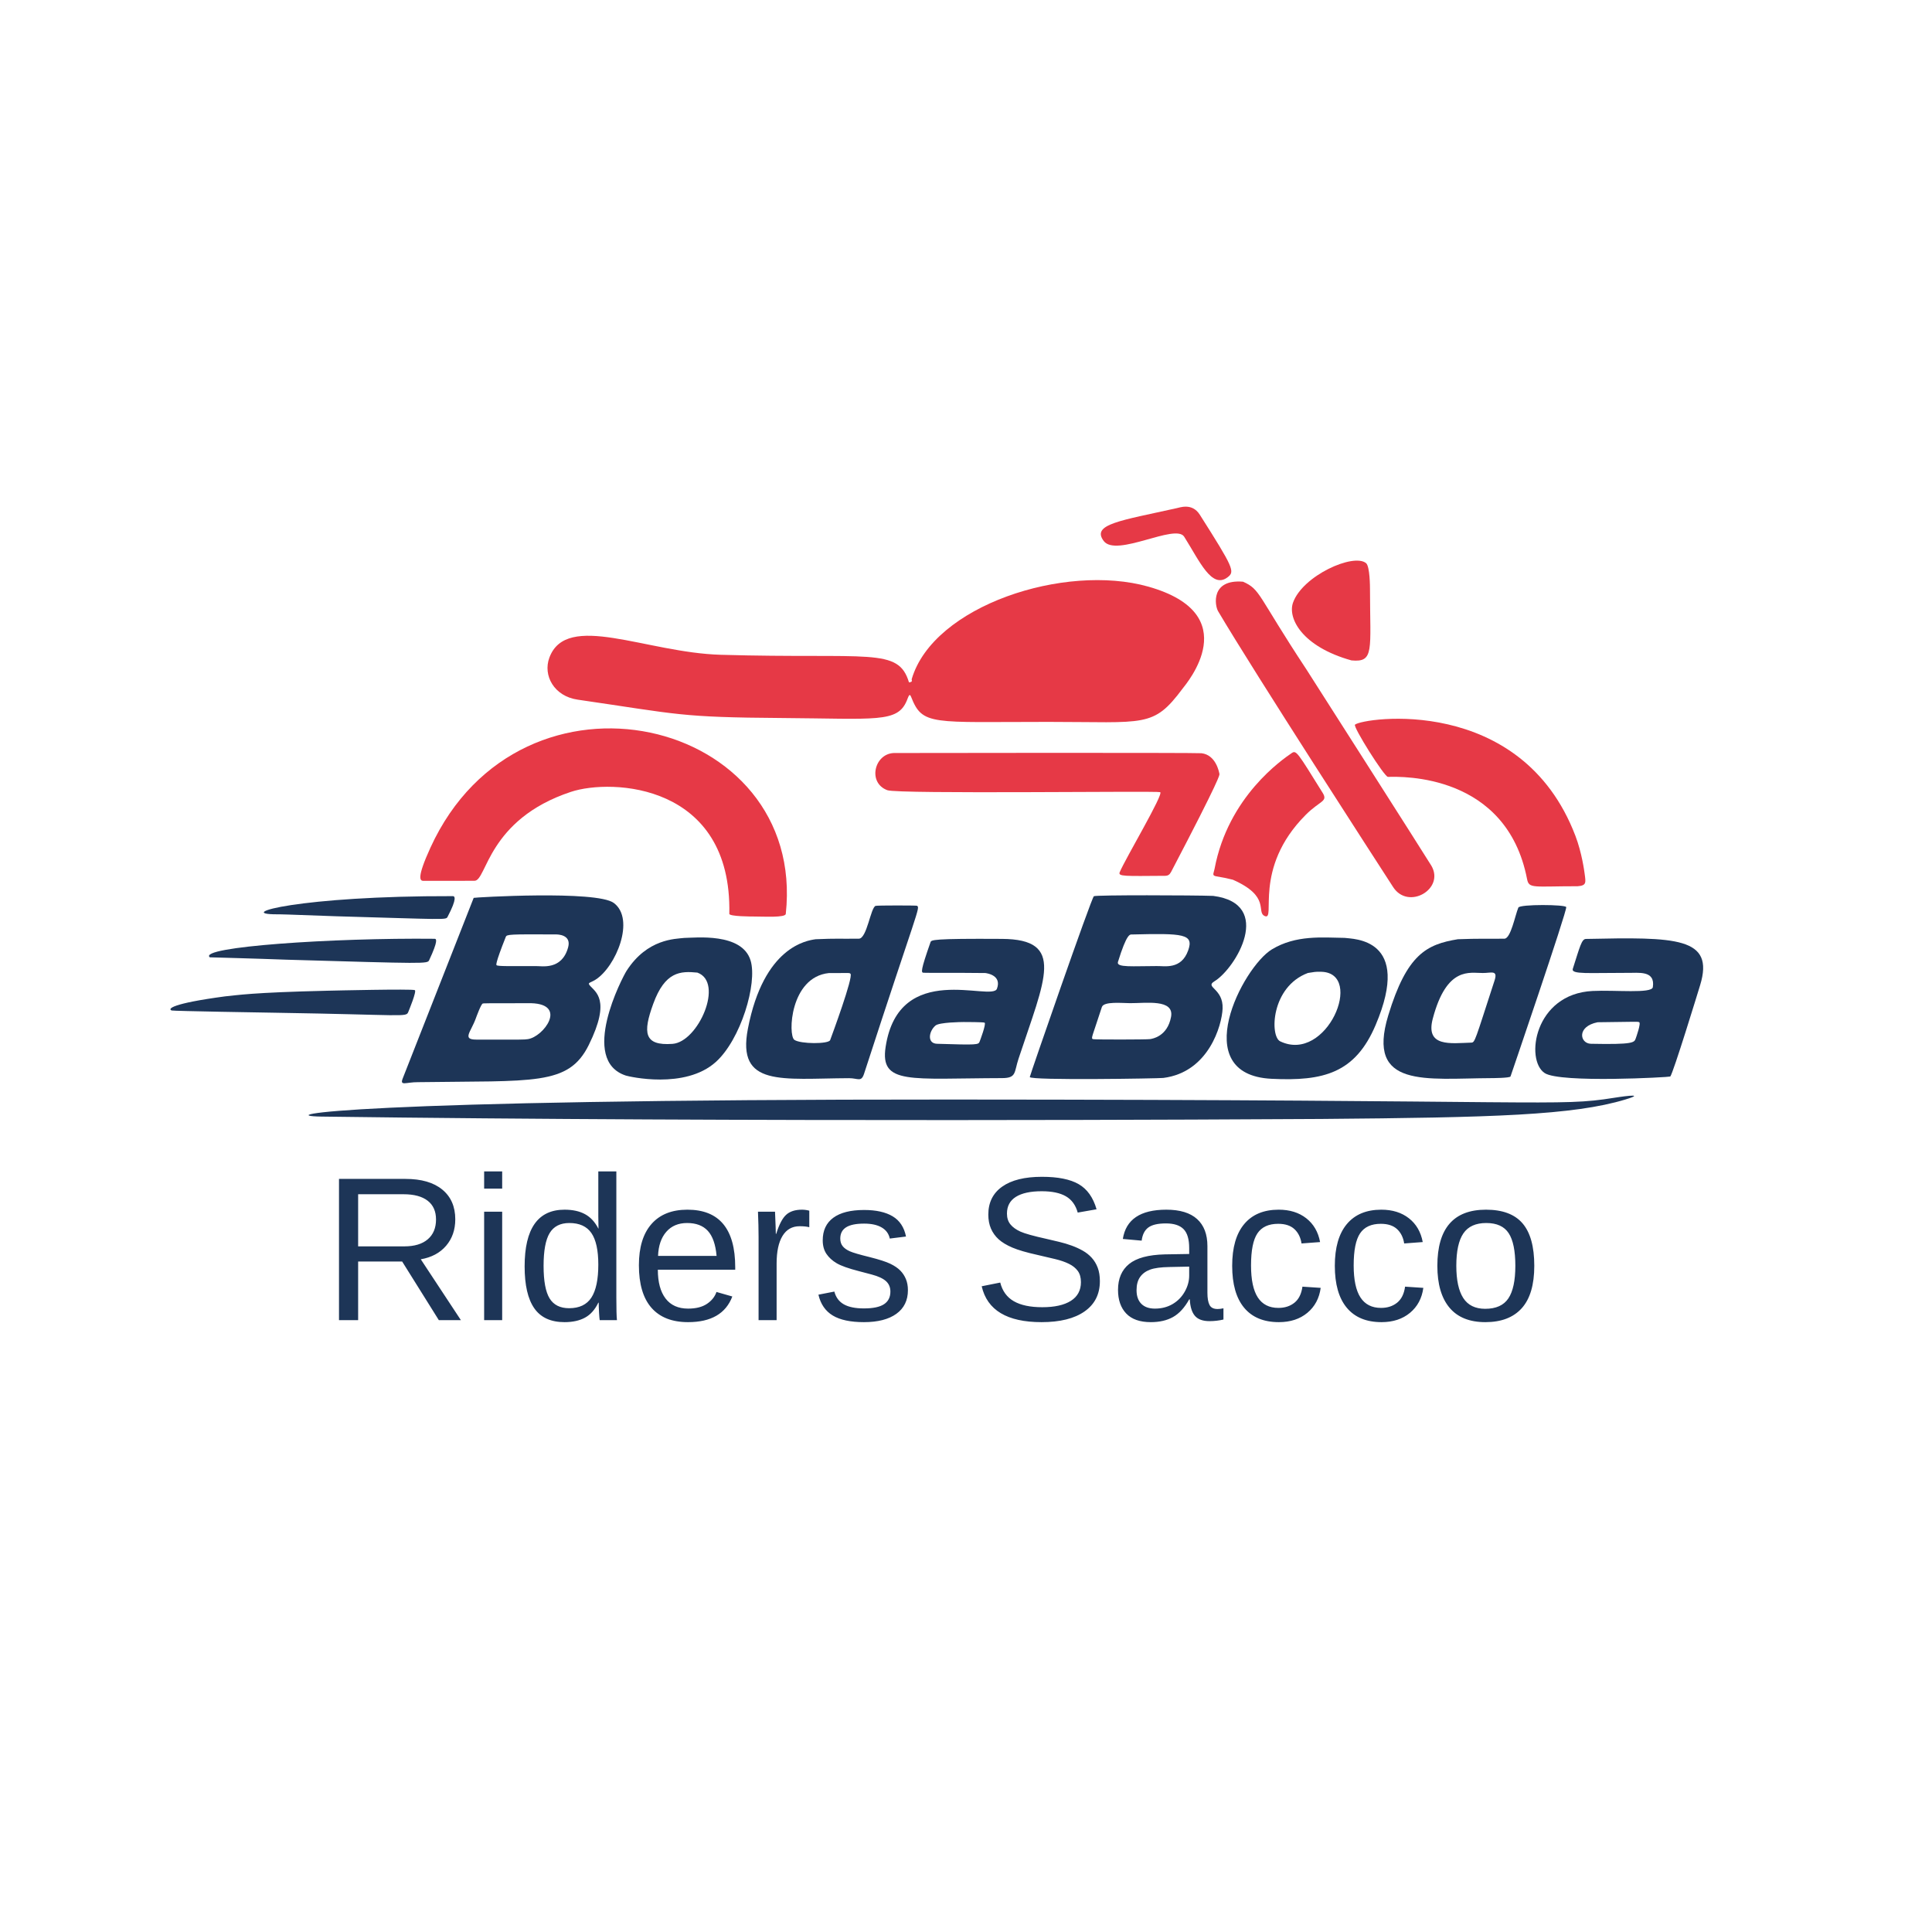
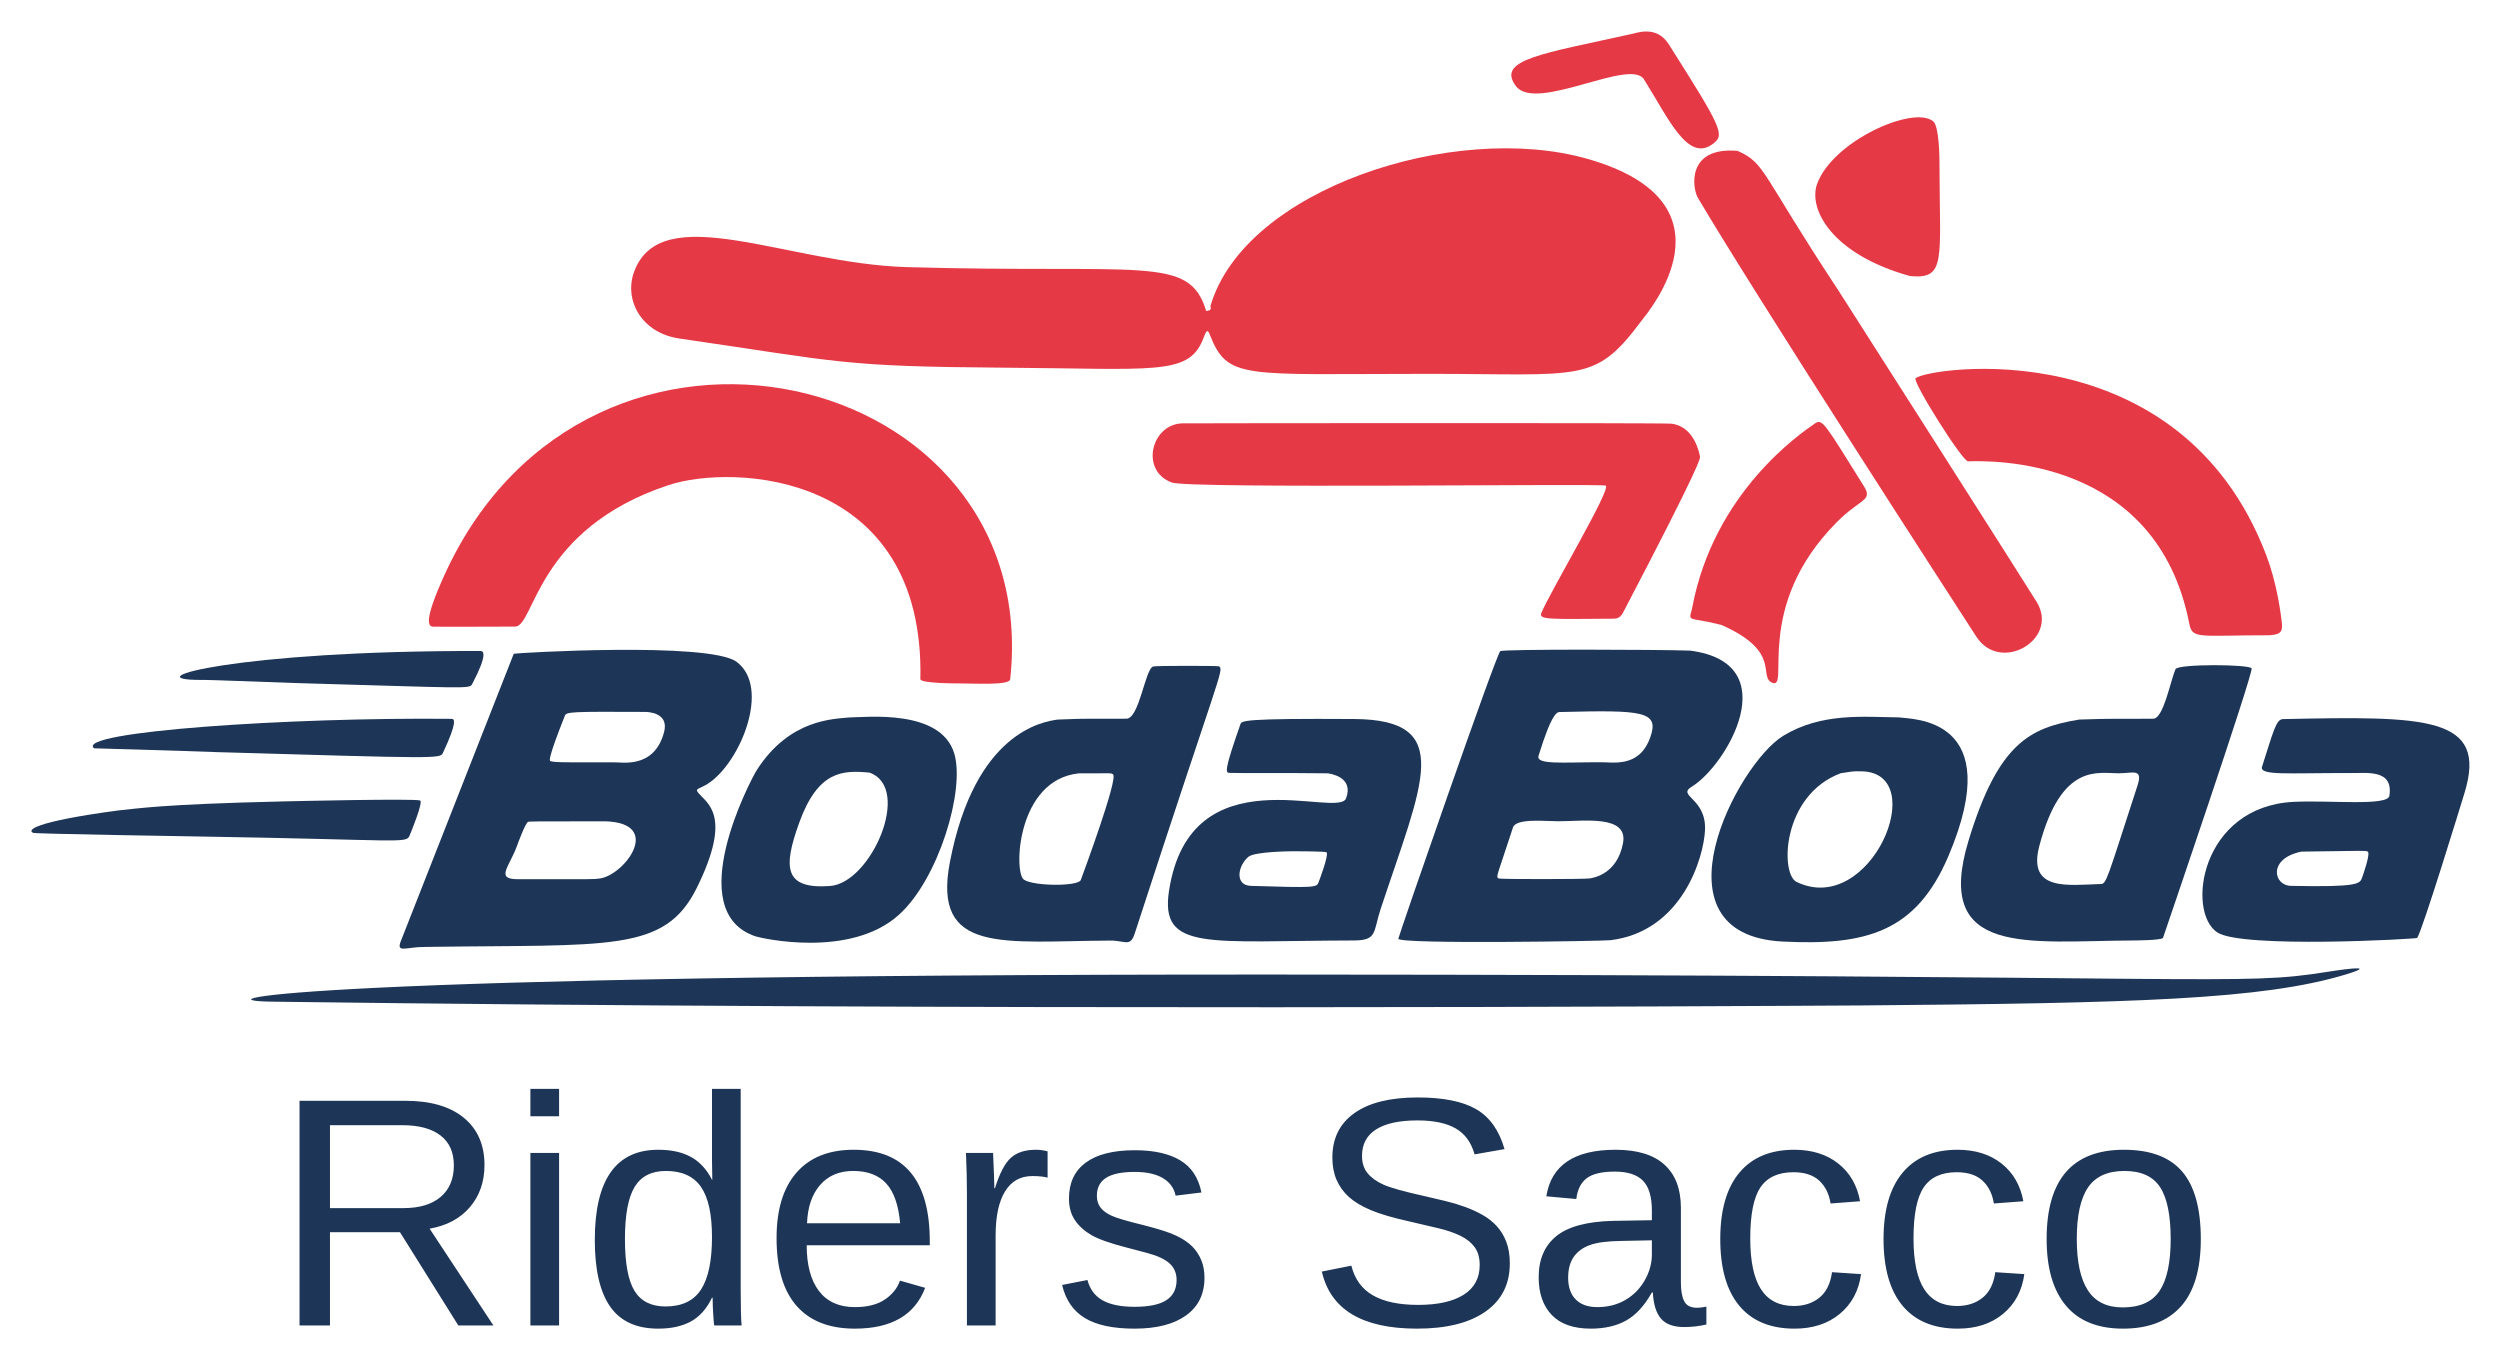
- <svg xmlns="http://www.w3.org/2000/svg" xmlns:ns1="https://www.affinity.studio/" width="100%" height="100%" viewBox="0 0 2000 2000" version="1.1" xml:space="preserve" style="fill-rule:evenodd;clip-rule:evenodd;stroke-linejoin:round;stroke-miterlimit:2;">
+ <svg xmlns="http://www.w3.org/2000/svg" xmlns:ns1="https://www.affinity.studio/" viewBox="156 504 1627 886" version="1.1" xml:space="preserve" style="fill-rule:evenodd;clip-rule:evenodd;stroke-linejoin:round;stroke-miterlimit:2;">
  <g id="BodaBoda-Speed-Motorcycle-Logo.png" ns1:id="BodaBoda Speed Motorcycle Logo.png">
    </g>
  <rect id="MAIN-LOGO" ns1:id="MAIN LOGO" x="0" y="0" width="2000" height="2000" style="fill:none;" />
  <g id="MAIN-LOGO1" ns1:id="MAIN LOGO">
    <g transform="matrix(1.400822,0,0,1.400822,-388.7035,-379.5163)">
      <g transform="matrix(0.617406,0,0,0.617406,378.4926,290.7504)">
        <text x="222px" y="1548px" style="font-family:'ArialMT', 'Arial', sans-serif;font-size:245.704px;fill:rgb(29,53,87);">Riders Sacco</text>
      </g>
      <g transform="matrix(1.229492,0,0,1.229492,364.4418,310)">
        <path d="M477.264,376.398C490.249,332.168 569.376,306.663 619.419,320.798C678.253,337.416 642.378,379.033 640.041,382.16C622.351,405.826 617.869,402.115 559.5,402.116C489.046,402.117 483.748,404.562 476.903,387.074C475.894,384.498 475.328,386.897 474.291,389.378C468.696,402.775 455.723,400.178 399.498,399.785C337.609,399.353 337.811,397.667 276.464,388.748C262.316,386.691 255.486,374.242 259.479,363.493C269.822,335.652 317.437,360.486 362.493,361.783C452.108,364.362 469.227,357.05 475.62,378.36C478.279,378.132 477.05,376.952 477.264,376.398Z" style="fill:rgb(230,57,70);" />
      </g>
      <g transform="matrix(1.229492,0,0,1.229492,364.4418,310)">
        <path d="M180.503,618.662C173.371,618.605 169.455,621.189 171.319,616.443C174.731,607.758 213.932,507.968 213.981,507.882C214.13,507.621 287.809,503.224 298.191,510.942C311.27,520.665 299.491,549.311 287.215,557.059C284.074,559.042 282.324,558.737 283.675,560.407C286.939,564.443 296.771,568.747 283.156,596.316C270.975,620.982 250.045,617.641 180.503,618.662ZM248.5,571.193C220.004,571.182 220.006,571.265 219.458,571.381C218.423,571.601 215.499,579.659 215.227,580.409C212.271,588.557 206.903,593.06 215.501,593.073C244.087,593.12 244.089,593.146 246.547,592.792C255.911,591.442 270.618,571.82 248.5,571.193ZM251.498,548.899C254.749,548.775 266.989,551.543 270.762,537.566C272.831,529.904 264.345,529.863 263.498,529.859C235.15,529.722 233.89,529.806 233.266,531.372C226.673,547.913 227.605,548.173 227.713,548.318C228.307,549.119 236.078,548.868 251.498,548.899Z" style="fill:rgb(29,53,87);" />
      </g>
      <g transform="matrix(1.229492,0,0,1.229492,364.4418,310)">
        <path d="M658.483,506.7C695.123,511.433 672.136,550.158 659.182,558.056C653.21,561.697 664.643,562.252 664.118,574.484C663.692,584.418 655.792,612.684 628.46,616.12C625.814,616.453 548.609,617.713 548.229,615.582C548.131,615.037 585.295,507.794 586.755,506.893C588.059,506.088 646.887,506.276 658.483,506.7ZM624.505,548.873C629.196,548.755 639.249,551.19 643.427,539.475C646.981,529.509 640.625,529.129 609.51,529.896C608.535,529.92 606.582,529.005 601.215,546.421C600.139,549.914 610.517,548.863 624.505,548.873ZM608.499,571.175C603.896,571.177 592.707,569.939 591.552,573.519C585.689,591.697 584.762,592.399 586.307,592.814C587.444,593.119 618.458,593.1 620.544,592.776C621.994,592.551 630.953,591.159 633.136,579.429C635.169,568.51 617.87,571.243 608.499,571.175Z" style="fill:rgb(29,53,87);" />
      </g>
      <g transform="matrix(1.229492,0,0,1.229492,364.4418,310)">
        <path d="M382.502,519.095C381.305,519.095 367.598,519.094 367.632,517.485C369.3,439.277 297.077,435.984 272.388,444.181C222.31,460.806 221.873,497.59 214.501,497.617C212.019,497.626 184.111,497.726 183.476,497.657C181.851,497.48 179.555,496.144 187.982,477.722C242.571,358.378 414.355,399.341 401.572,517.52C401.315,519.892 388.561,519.09 382.502,519.095Z" style="fill:rgb(230,57,70);" />
      </g>
      <g transform="matrix(1.229492,0,0,1.229492,364.4418,310)">
        <path d="M723.502,640.772C675.426,641.054 380.125,642.789 122.543,639.346C92.298,638.942 136.614,628.979 500.501,629.1C864.434,629.221 864.705,633.609 899.491,628.047C900.034,627.96 920.875,624.627 906.301,629.051C874.882,638.589 826.808,639.912 723.502,640.772Z" style="fill:rgb(29,53,87);" />
      </g>
      <g transform="matrix(1.229492,0,0,1.229492,364.4418,310)">
        <path d="M805.525,532.746C819.561,532.26 819.402,532.568 833.495,532.425C837.354,532.386 839.968,518.221 841.893,513.718C842.783,511.635 870.284,511.847 870.66,513.442C871.198,515.729 837.205,615.185 837.167,615.251C836.629,616.176 826.436,616.226 825.5,616.231C786.406,616.421 750.296,622.599 763.681,578.552C774.897,541.645 786.839,535.819 805.525,532.746ZM820.497,553.042C812.836,553.144 798.839,548.746 790.447,580.487C785.878,597.77 801.283,595.261 813.54,594.897C815.867,594.828 815.713,593.98 827.587,557.531C829.734,550.942 825.41,553.116 820.497,553.042Z" style="fill:rgb(29,53,87);" />
      </g>
      <g transform="matrix(1.229492,0,0,1.229492,364.4418,310)">
        <path d="M419.527,532.749C432.665,532.195 432.488,532.551 445.497,532.419C450.361,532.369 452.565,513.663 455.565,512.695C456.602,512.36 480.079,512.397 480.444,512.628C482.54,513.959 480.731,514.762 448.637,613.551C446.908,618.875 445.014,616.237 439.499,616.264C399.138,616.46 372.014,621.716 378.794,586.559C388.311,537.212 414.182,533.513 419.527,532.749ZM427.496,553.077C404.031,555.489 402.842,590.517 406.722,593.223C410.37,595.766 427.335,595.835 428.244,593.374C429.4,590.247 442.236,555.51 440.475,553.526C439.804,552.77 439.607,553.135 427.496,553.077Z" style="fill:rgb(29,53,87);" />
      </g>
      <g transform="matrix(1.229492,0,0,1.229492,364.4418,310)">
        <path d="M737.465,531.935C742.344,532.683 778.471,531.679 756.091,584.33C743.87,613.081 725.022,618.199 693.493,616.634C642.677,614.112 676.197,549.489 693.718,538.86C708.197,530.077 724.091,531.749 737.465,531.935ZM715.391,553.031C693.143,561.347 692.46,591.095 698.728,594.111C726.686,607.561 749.582,553.073 723.506,552.315C719.362,552.195 719.495,552.465 715.391,553.031Z" style="fill:rgb(29,53,87);" />
      </g>
      <g transform="matrix(1.229492,0,0,1.229492,364.4418,310)">
        <path d="M662.241,433.496C662.133,434.203 663.312,434.708 633.156,492.306C632.286,493.968 631.259,494.618 629.504,494.63C605.329,494.791 601.157,495.104 602.287,492.434C605.907,483.882 628.922,445.312 626.597,444.344C624.59,443.508 469.194,445.595 462.626,443.176C450.587,438.741 454.783,421.251 466.524,420.823C467.797,420.777 648.242,420.573 651.431,420.947C660.121,421.964 662.001,432.193 662.241,433.496Z" style="fill:rgb(230,57,70);" />
      </g>
      <g transform="matrix(1.229492,0,0,1.229492,364.4418,310)">
        <path d="M907.502,552.96C884.264,552.915 873.488,554.018 874.611,550.528C878.89,537.226 879.892,532.627 882.505,532.572C936.459,531.444 960.017,531.357 951.132,560.388C949.781,564.805 935.057,612.918 933.205,615.267C932.892,615.663 867.069,619.343 857.705,613.187C845.86,605.4 851.403,565.612 886.514,563.846C900.05,563.165 922.099,565.554 922.717,561.563C924.32,551.206 913.808,553.1 907.502,552.96ZM889.51,582.646C876.766,585.203 878.833,595.445 885.497,595.584C911.09,596.115 911.558,594.827 912.405,592.467C912.679,591.707 915.802,583.013 914.464,582.583C913.183,582.171 913.15,582.403 889.51,582.646Z" style="fill:rgb(29,53,87);" />
      </g>
      <g transform="matrix(1.229492,0,0,1.229492,364.4418,310)">
        <path d="M340.524,531.962C347.195,531.89 375.279,528.641 380.416,545.527C384.614,559.328 374.503,593.032 359.519,606.521C340.99,623.199 307.243,615.285 305.429,614.691C277.263,605.457 303.402,555.59 305.873,551.741C318.332,532.338 335.234,532.595 340.524,531.962ZM348.43,552.806C338.269,551.811 328.977,552.067 321.878,571.64C315.654,588.802 316.161,596.905 333.512,595.635C348.975,594.503 364.668,558.629 348.43,552.806Z" style="fill:rgb(29,53,87);" />
      </g>
      <g transform="matrix(1.229492,0,0,1.229492,364.4418,310)">
        <path d="M521.522,553.065C501.687,552.832 488.531,553.06 484.375,552.897C482.868,552.839 482.527,551.697 488.56,534.525C489.028,533.192 489.427,532.271 531.5,532.54C569.913,532.785 557.354,556.479 541.491,604.497C538.714,612.904 540.37,616.202 531.499,616.222C476.354,616.346 458.092,620.402 461.573,597.513C469.557,545.021 525.505,570.541 528.494,562.497C531.506,554.388 522.453,553.188 521.522,553.065ZM508.5,582.509C507.137,582.522 493.918,582.648 491.586,584.604C487.532,588.002 486.33,595.397 492.493,595.59C516.734,596.35 517.354,596.197 518.082,594.281C518.415,593.402 522.036,583.862 521.111,582.924C520.699,582.506 509.51,582.509 508.5,582.509Z" style="fill:rgb(29,53,87);" />
      </g>
      <g transform="matrix(1.229492,0,0,1.229492,364.4418,310)">
        <path d="M676.419,317.855C687.075,322.625 684.786,325.569 714.465,370.524C715.256,371.722 786.744,483.769 789.548,488.473C797.92,502.518 775.738,515.48 766.632,501.411C758.093,488.22 683.227,372.555 661.4,335.555C659.379,332.129 656.919,316.209 676.419,317.855Z" style="fill:rgb(230,57,70);" />
      </g>
      <g transform="matrix(1.229492,0,0,1.229492,364.4418,310)">
        <path d="M877.501,500.894C850.8,500.885 848.273,502.516 847.117,496.565C834.801,433.137 771.813,434.936 763.518,435.173C761.368,435.234 742.346,404.95 743.694,403.774C748.448,399.621 843.605,385.189 876.187,470.621C880.028,480.693 881.491,491.602 881.741,493.466C882.45,498.748 882.892,500.5 877.501,500.894Z" style="fill:rgb(230,57,70);" />
      </g>
      <g transform="matrix(1.229492,0,0,1.229492,364.4418,310)">
        <path d="M670.323,496.991C665.317,495.768 665.481,495.862 660.361,494.95C657.523,494.444 658.751,493.313 659.286,490.462C667.445,446.953 700.167,424.616 705.696,420.843C708.447,418.964 709.233,420.622 724.212,444.673C727.617,450.141 722.763,449.274 714.027,458.045C681.807,490.392 696.685,522.252 689.357,518.761C684.162,516.286 693.176,507.098 670.323,496.991Z" style="fill:rgb(230,57,70);" />
      </g>
      <g transform="matrix(1.229492,0,0,1.229492,364.4418,310)">
        <path d="M741.563,365.157C711.699,356.83 703.178,339.705 706.435,330.478C712.179,314.204 742.841,300.524 750.347,306.693C752.698,308.625 752.712,321.221 752.713,322.5C752.754,359.144 755.439,366.494 741.563,365.157Z" style="fill:rgb(230,57,70);" />
      </g>
      <g transform="matrix(1.229492,0,0,1.229492,364.4418,310)">
        <path d="M64.463,567.102C71.786,566.402 79.971,564.768 126.504,563.687C130.669,563.591 176.306,562.531 178.579,563.33C179.912,563.798 175.051,575.545 174.628,576.566C173.326,579.712 171.914,578.178 95.491,576.941C90.447,576.859 33.418,575.936 32.444,575.57C29.964,574.638 32.193,571.423 64.463,567.102Z" style="fill:rgb(29,53,87);" />
      </g>
      <g transform="matrix(1.229492,0,0,1.229492,364.4418,310)">
        <path d="M101.511,545.046C84.165,544.386 55.398,543.628 55.383,543.615C47.947,537.351 129.417,531.838 190.503,532.478C191.566,532.489 192.781,533.467 187.219,545.346C186.171,547.584 185.241,547.467 101.511,545.046Z" style="fill:rgb(29,53,87);" />
      </g>
      <g transform="matrix(1.229492,0,0,1.229492,364.4418,310)">
        <path d="M636.533,273.649C637.949,273.48 645.682,270.125 650.402,277.562C670.771,309.655 671.596,311.767 667.174,315.154C657.581,322.501 650.334,305.555 641.035,290.819C635.863,282.624 600.224,303.427 592.663,293.381C585.059,283.277 602.93,281.153 636.533,273.649Z" style="fill:rgb(230,57,70);" />
      </g>
      <g transform="matrix(1.229492,0,0,1.229492,364.4418,310)">
        <path d="M131.484,518.946C99.661,517.77 98.378,517.77 95.497,517.769C69.942,517.763 109.14,506.624 201.457,506.843C202.49,506.845 204.286,507.865 198.258,519.351C197.269,521.235 196.666,520.803 131.484,518.946Z" style="fill:rgb(29,53,87);" />
      </g>
    </g>
  </g>
</svg>
